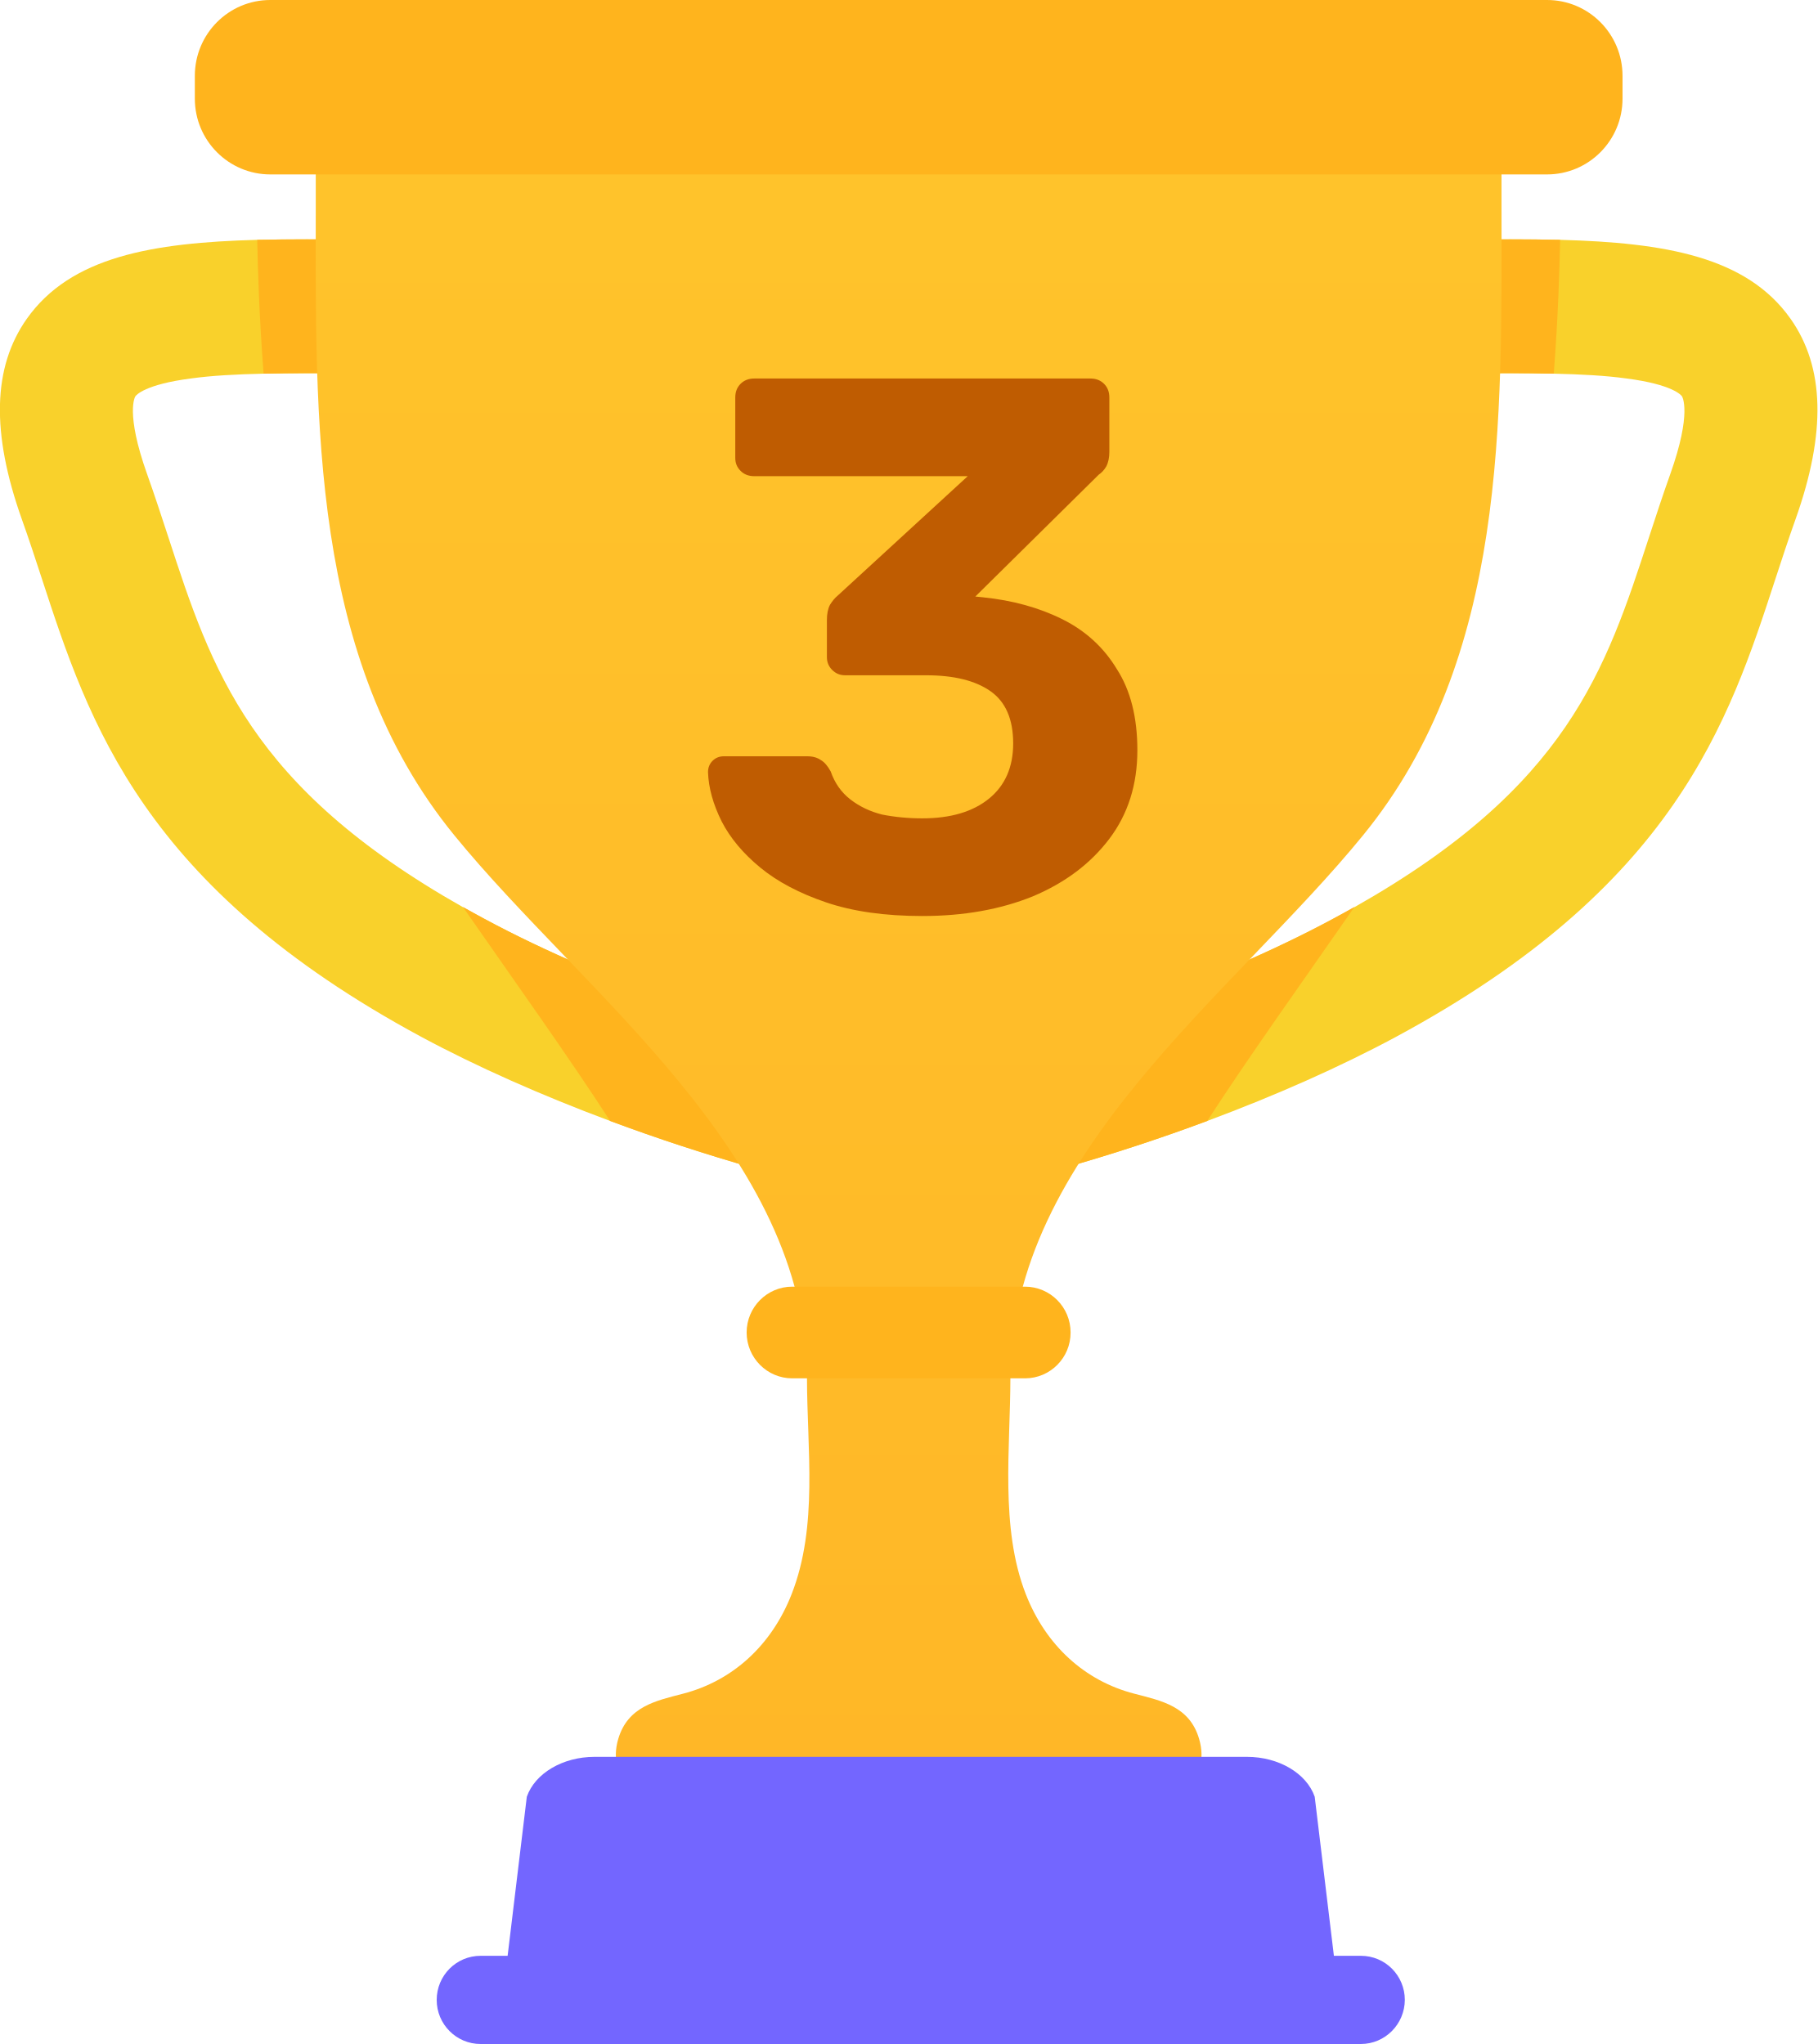
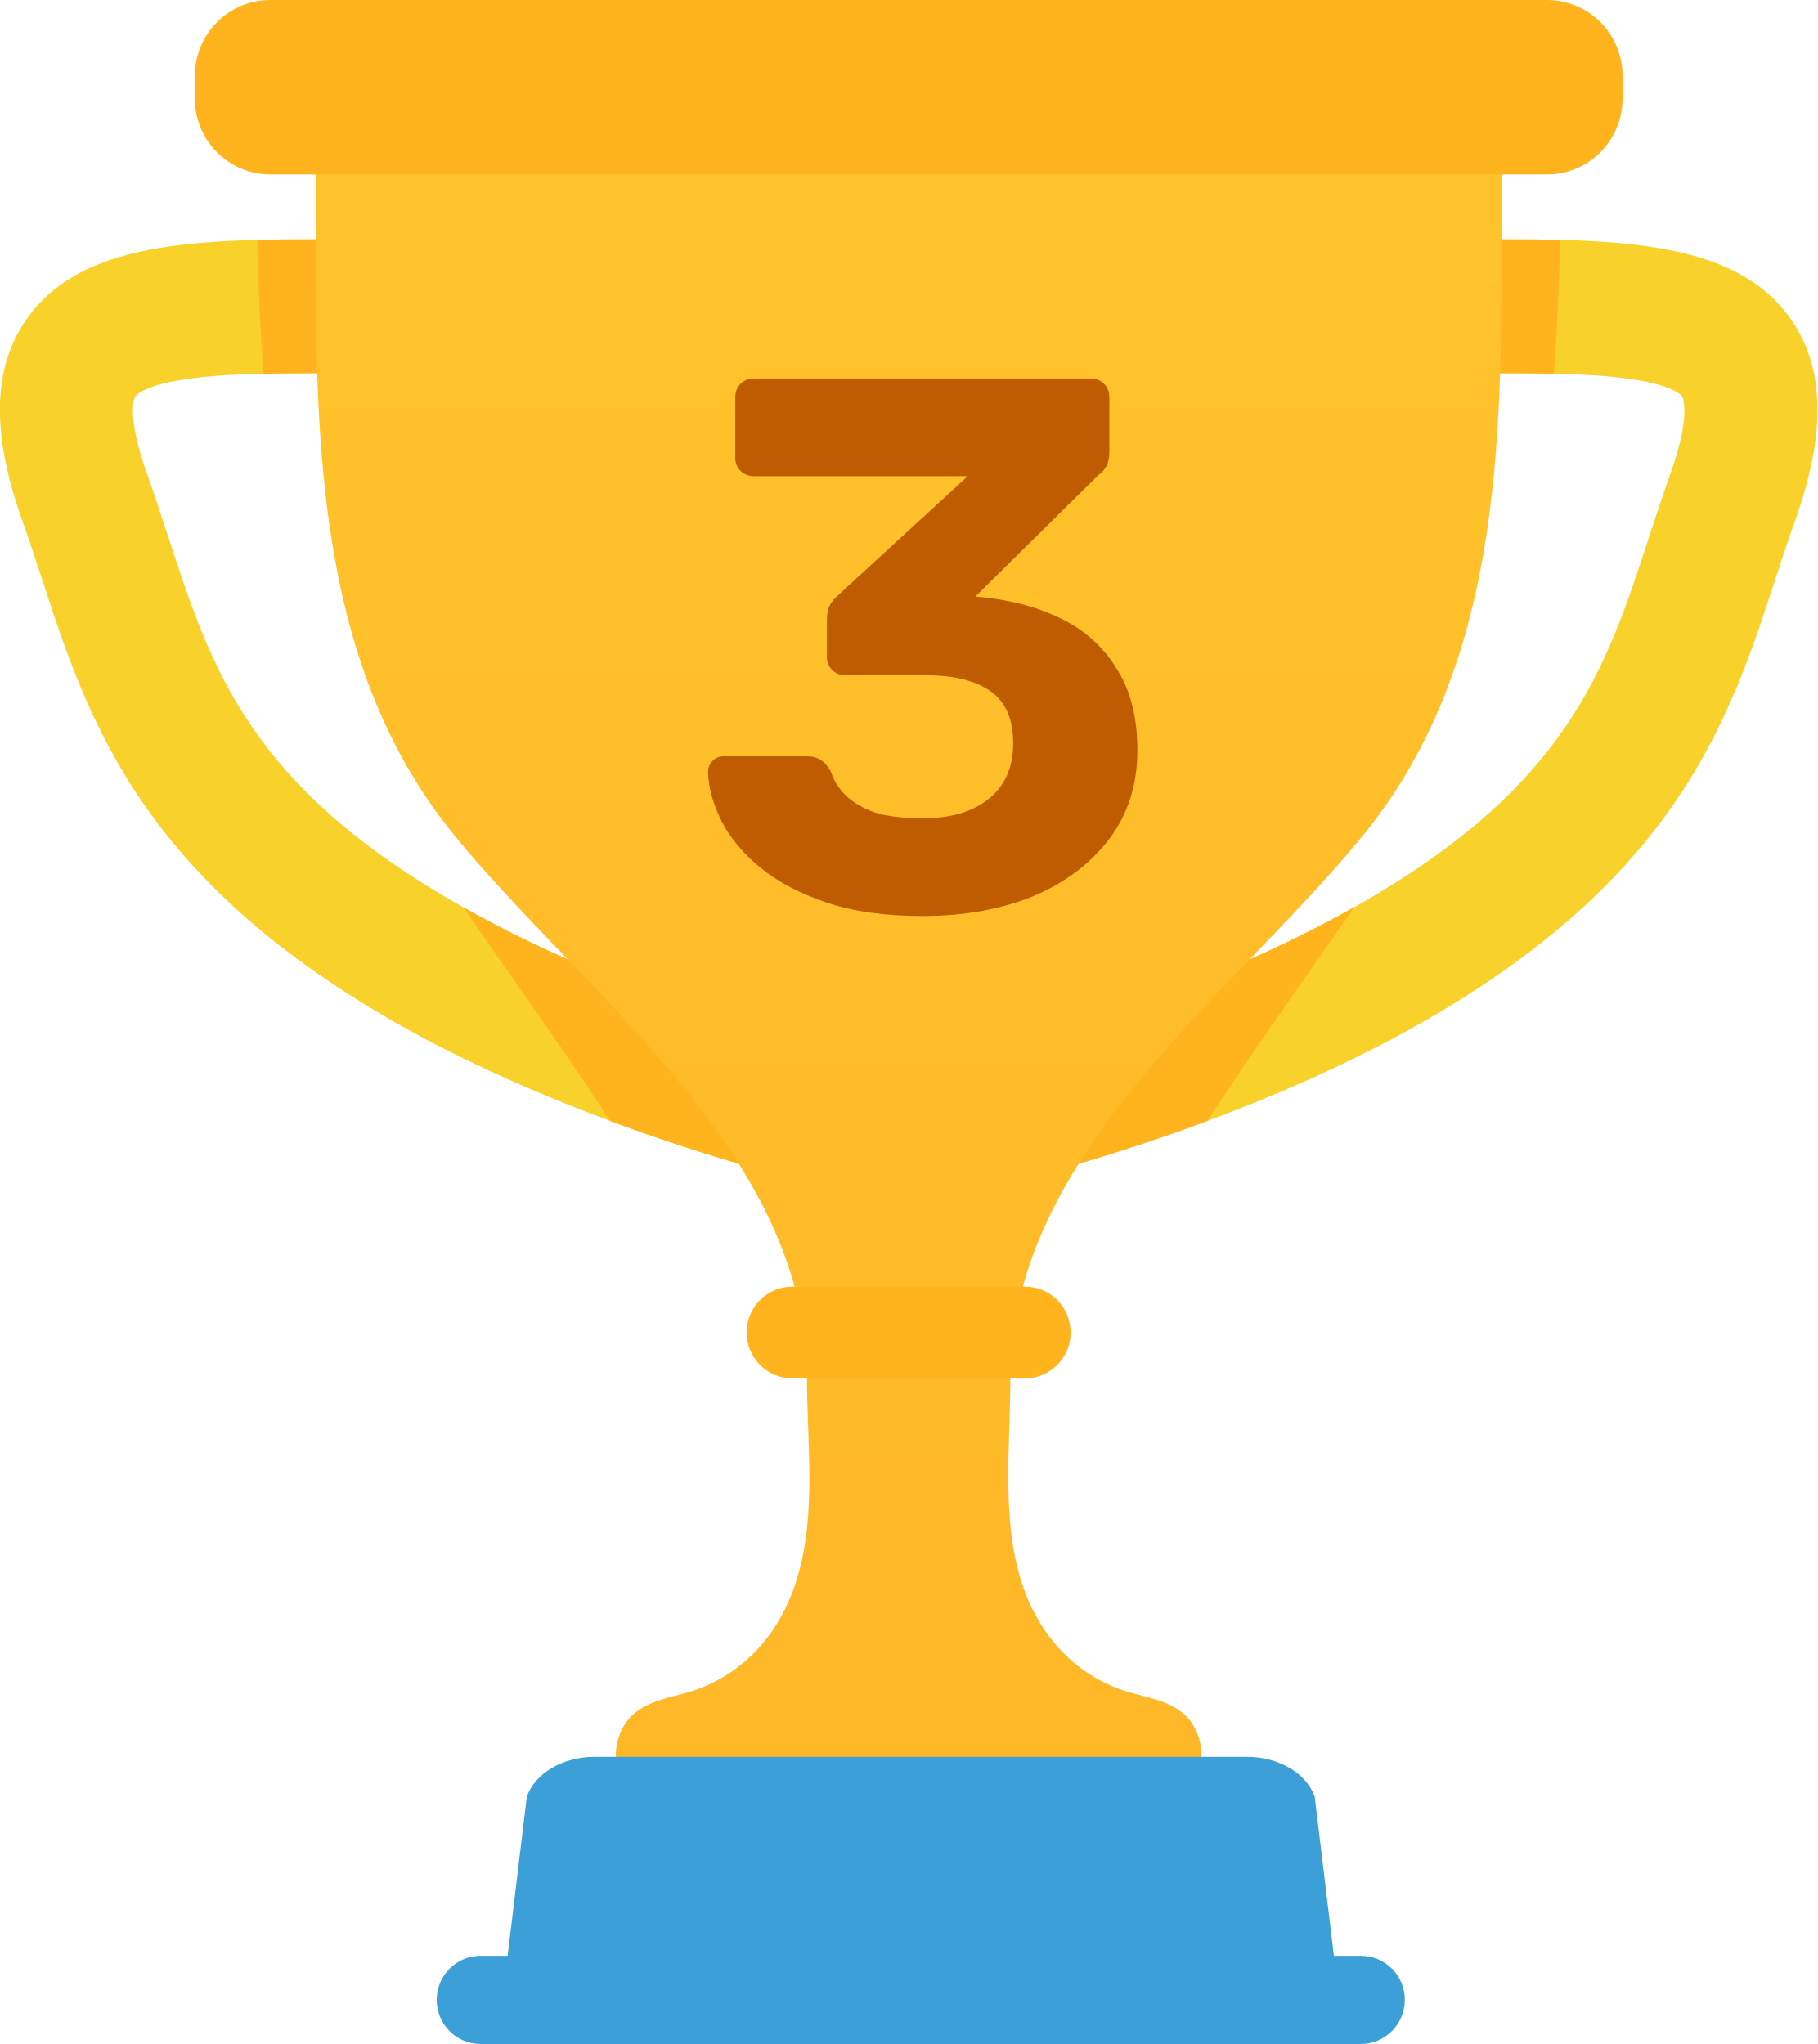
<svg xmlns="http://www.w3.org/2000/svg" width="24" height="27" viewBox="0 0 24 27" fill="none">
  <path d="M12.159 14.135L11.841 15.875C10.644 15.655 9.309 15.274 8.057 14.807C7.157 14.472 6.298 14.091 5.565 13.697C1.881 11.71 1.174 9.548 0.551 7.638C0.467 7.381 0.38 7.115 0.288 6.858C-0.118 5.716 -0.097 4.85 0.354 4.211C0.934 3.39 2.01 3.206 3.396 3.168C3.813 3.159 4.261 3.16 4.729 3.164C4.961 3.165 5.201 3.167 5.448 3.167V4.936C5.198 4.936 4.955 4.934 4.718 4.932C4.272 4.929 3.855 4.928 3.479 4.936C3.12 4.944 2.8 4.961 2.523 4.999C1.914 5.078 1.799 5.219 1.788 5.235C1.786 5.237 1.651 5.444 1.943 6.264C2.043 6.544 2.133 6.821 2.221 7.089C2.798 8.857 3.297 10.389 6.11 11.981C6.202 12.033 6.297 12.086 6.395 12.138C8.006 13.004 10.266 13.789 12.159 14.135Z" fill="#F9D12B" />
  <path d="M4.731 3.165C4.963 3.167 5.203 3.168 5.449 3.168V4.936C5.2 4.936 4.957 4.934 4.72 4.932C4.274 4.929 3.856 4.927 3.481 4.936C3.423 4.18 3.404 3.536 3.397 3.168C3.816 3.159 4.262 3.162 4.731 3.165Z" fill="#FFB41D" />
  <path d="M12.159 14.135L11.841 15.875C10.645 15.655 9.309 15.274 8.057 14.807C7.532 13.993 6.803 12.973 6.113 11.98C6.205 12.031 6.3 12.085 6.398 12.137C8.006 13.004 10.266 13.789 12.159 14.135Z" fill="#FFB41D" />
  <path d="M11.841 14.135L12.159 15.875C13.355 15.655 14.691 15.274 15.943 14.807C16.843 14.472 17.702 14.091 18.434 13.697C22.12 11.71 22.826 9.548 23.449 7.638C23.533 7.381 23.62 7.115 23.712 6.858C24.118 5.716 24.097 4.85 23.646 4.211C23.066 3.39 21.99 3.206 20.604 3.168C20.187 3.159 19.739 3.16 19.27 3.164C19.039 3.165 18.799 3.167 18.552 3.167V4.936C18.802 4.936 19.045 4.934 19.282 4.932C19.728 4.929 20.145 4.928 20.52 4.936C20.88 4.944 21.2 4.961 21.477 4.999C22.086 5.078 22.201 5.219 22.212 5.235C22.213 5.237 22.349 5.444 22.057 6.264C21.957 6.544 21.867 6.821 21.779 7.089C21.202 8.857 20.703 10.389 17.89 11.981C17.798 12.033 17.703 12.086 17.605 12.138C15.994 13.004 13.734 13.789 11.841 14.135Z" fill="#F9D12B" />
  <path d="M19.269 3.165C19.037 3.167 18.797 3.168 18.55 3.168V4.936C18.8 4.936 19.044 4.934 19.28 4.932C19.727 4.929 20.144 4.927 20.519 4.936C20.577 4.18 20.596 3.536 20.603 3.168C20.186 3.159 19.738 3.162 19.269 3.165Z" fill="#FFB41D" />
  <path d="M11.841 14.135L12.159 15.875C13.355 15.655 14.691 15.274 15.943 14.807C16.468 13.993 17.197 12.973 17.887 11.98C17.795 12.031 17.7 12.085 17.602 12.137C15.994 13.004 13.734 13.789 11.841 14.135Z" fill="#FFB41D" />
  <path d="M18.001 11.033C19.913 8.69 19.829 5.541 19.829 2.68V1.952C19.829 1.51 19.474 1.152 19.034 1.152H12.001H4.966C4.526 1.152 4.17 1.51 4.17 1.952V2.68C4.17 5.541 4.087 8.69 5.999 11.033C7.71 13.132 10.657 15.236 10.657 18.2C10.657 19.137 10.807 20.157 10.454 21.058C10.189 21.736 9.673 22.204 9.019 22.373C8.663 22.466 8.291 22.54 8.164 22.972C8.088 23.231 8.14 23.521 8.436 23.521H10.628H12.001H13.372H15.564C15.86 23.521 15.912 23.231 15.836 22.972C15.711 22.539 15.338 22.466 14.981 22.373C14.325 22.204 13.81 21.734 13.546 21.056C13.204 20.178 13.343 19.126 13.343 18.198C13.344 15.237 16.291 13.132 18.001 11.033Z" fill="url(#paint0_linear_91_4540)" />
  <path d="M20.43 2.304H3.57C3.019 2.304 2.573 1.856 2.573 1.303V1.002C2.573 0.448 3.019 0 3.57 0H20.43C20.981 0 21.427 0.448 21.427 1.002V1.303C21.427 1.856 20.981 2.304 20.43 2.304Z" fill="#FFB41D" />
  <path d="M13.537 18.207H10.462C10.131 18.207 9.86 17.936 9.86 17.601C9.86 17.268 10.129 16.996 10.462 16.996H13.536C13.868 16.996 14.138 17.266 14.138 17.601C14.14 17.935 13.869 18.207 13.537 18.207Z" fill="#FFB41D" />
-   <path d="M17.495 26.416H6.822C6.708 26.416 6.624 26.333 6.654 26.247L6.957 23.734C7.065 23.424 7.432 23.207 7.851 23.207H16.468C16.887 23.207 17.254 23.424 17.362 23.734L17.665 26.247C17.694 26.332 17.61 26.416 17.495 26.416Z" fill="#7366FF" />
-   <path d="M17.971 27H6.347C6.026 27 5.767 26.739 5.767 26.418C5.767 26.095 6.026 25.835 6.347 25.835H17.972C18.293 25.835 18.552 26.095 18.552 26.418C18.55 26.739 18.291 27 17.971 27Z" fill="#7366FF" />
+   <path d="M17.495 26.416H6.822C6.708 26.416 6.624 26.333 6.654 26.247L6.957 23.734C7.065 23.424 7.432 23.207 7.851 23.207H16.468C16.887 23.207 17.254 23.424 17.362 23.734L17.665 26.247C17.694 26.332 17.61 26.416 17.495 26.416Z" fill="#3D9FD8" />
+   <path d="M17.971 27H6.347C6.026 27 5.767 26.739 5.767 26.418C5.767 26.095 6.026 25.835 6.347 25.835H17.972C18.293 25.835 18.552 26.095 18.552 26.418C18.55 26.739 18.291 27 17.971 27Z" fill="#3D9FD8" />
  <path d="M12.18 12.1C11.687 12.1 11.263 12.04 10.91 11.92C10.557 11.8 10.267 11.647 10.04 11.46C9.813 11.273 9.643 11.07 9.53 10.85C9.417 10.623 9.357 10.407 9.35 10.2C9.35 10.14 9.37 10.09 9.41 10.05C9.45 10.01 9.5 9.99 9.56 9.99H10.66C10.733 9.99 10.793 10.007 10.84 10.04C10.887 10.067 10.93 10.117 10.97 10.19C11.023 10.343 11.11 10.467 11.23 10.56C11.35 10.653 11.49 10.72 11.65 10.76C11.817 10.793 11.993 10.81 12.18 10.81C12.553 10.81 12.847 10.723 13.06 10.55C13.273 10.377 13.38 10.133 13.38 9.82C13.38 9.5 13.28 9.27 13.08 9.13C12.88 8.99 12.597 8.92 12.23 8.92H11.16C11.093 8.92 11.037 8.897 10.99 8.85C10.943 8.803 10.92 8.747 10.92 8.68V8.19C10.92 8.11 10.933 8.043 10.96 7.99C10.993 7.937 11.027 7.897 11.06 7.87L12.78 6.29H9.96C9.887 6.29 9.827 6.267 9.78 6.22C9.733 6.173 9.71 6.117 9.71 6.05V5.25C9.71 5.177 9.733 5.117 9.78 5.07C9.827 5.023 9.887 5 9.96 5H14.4C14.473 5 14.533 5.023 14.58 5.07C14.627 5.117 14.65 5.177 14.65 5.25V5.97C14.65 6.043 14.637 6.107 14.61 6.16C14.583 6.207 14.55 6.243 14.51 6.27L12.88 7.88L12.98 7.89C13.373 7.93 13.723 8.027 14.03 8.18C14.337 8.333 14.577 8.553 14.75 8.84C14.93 9.12 15.02 9.477 15.02 9.91C15.02 10.363 14.897 10.753 14.65 11.08C14.403 11.407 14.067 11.66 13.64 11.84C13.213 12.013 12.727 12.1 12.18 12.1Z" fill="#BF5C01" />
  <defs>
    <linearGradient id="paint0_linear_91_4540" x1="12" y1="1.152" x2="12" y2="23.521" gradientUnits="userSpaceOnUse">
      <stop stop-color="#FFC42B" />
      <stop offset="1" stop-color="#FFB727" />
    </linearGradient>
  </defs>
</svg>
